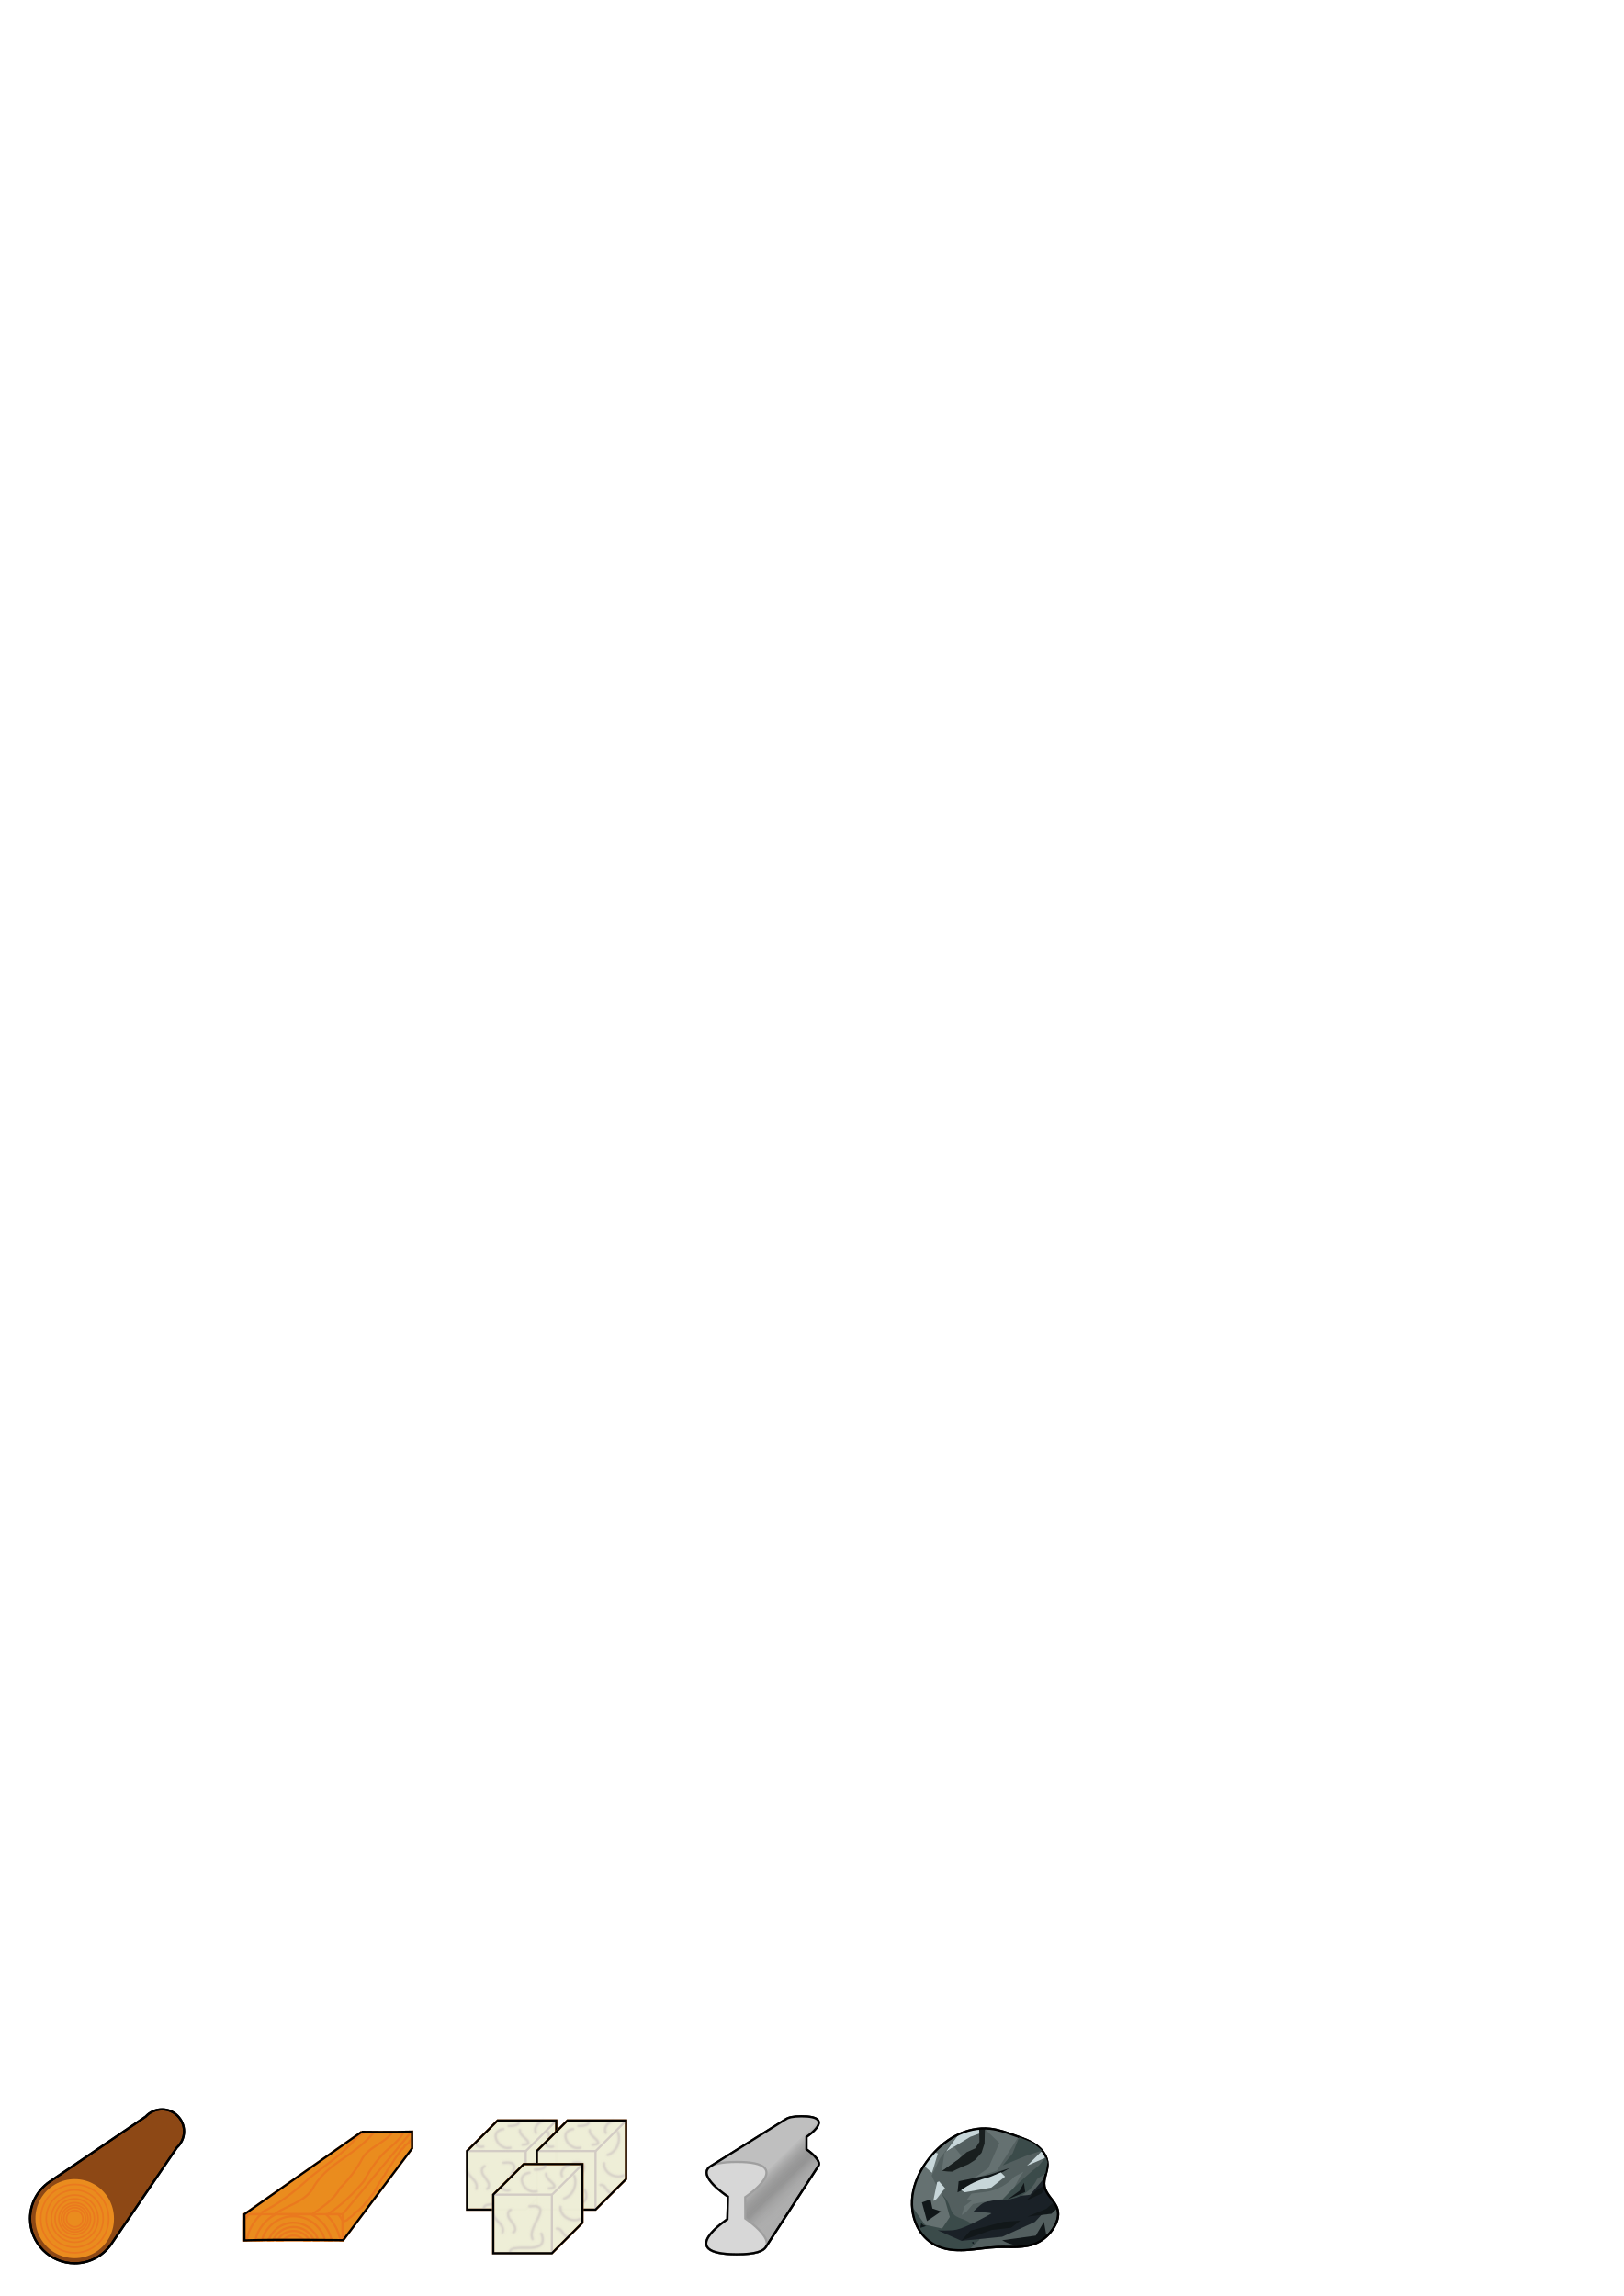
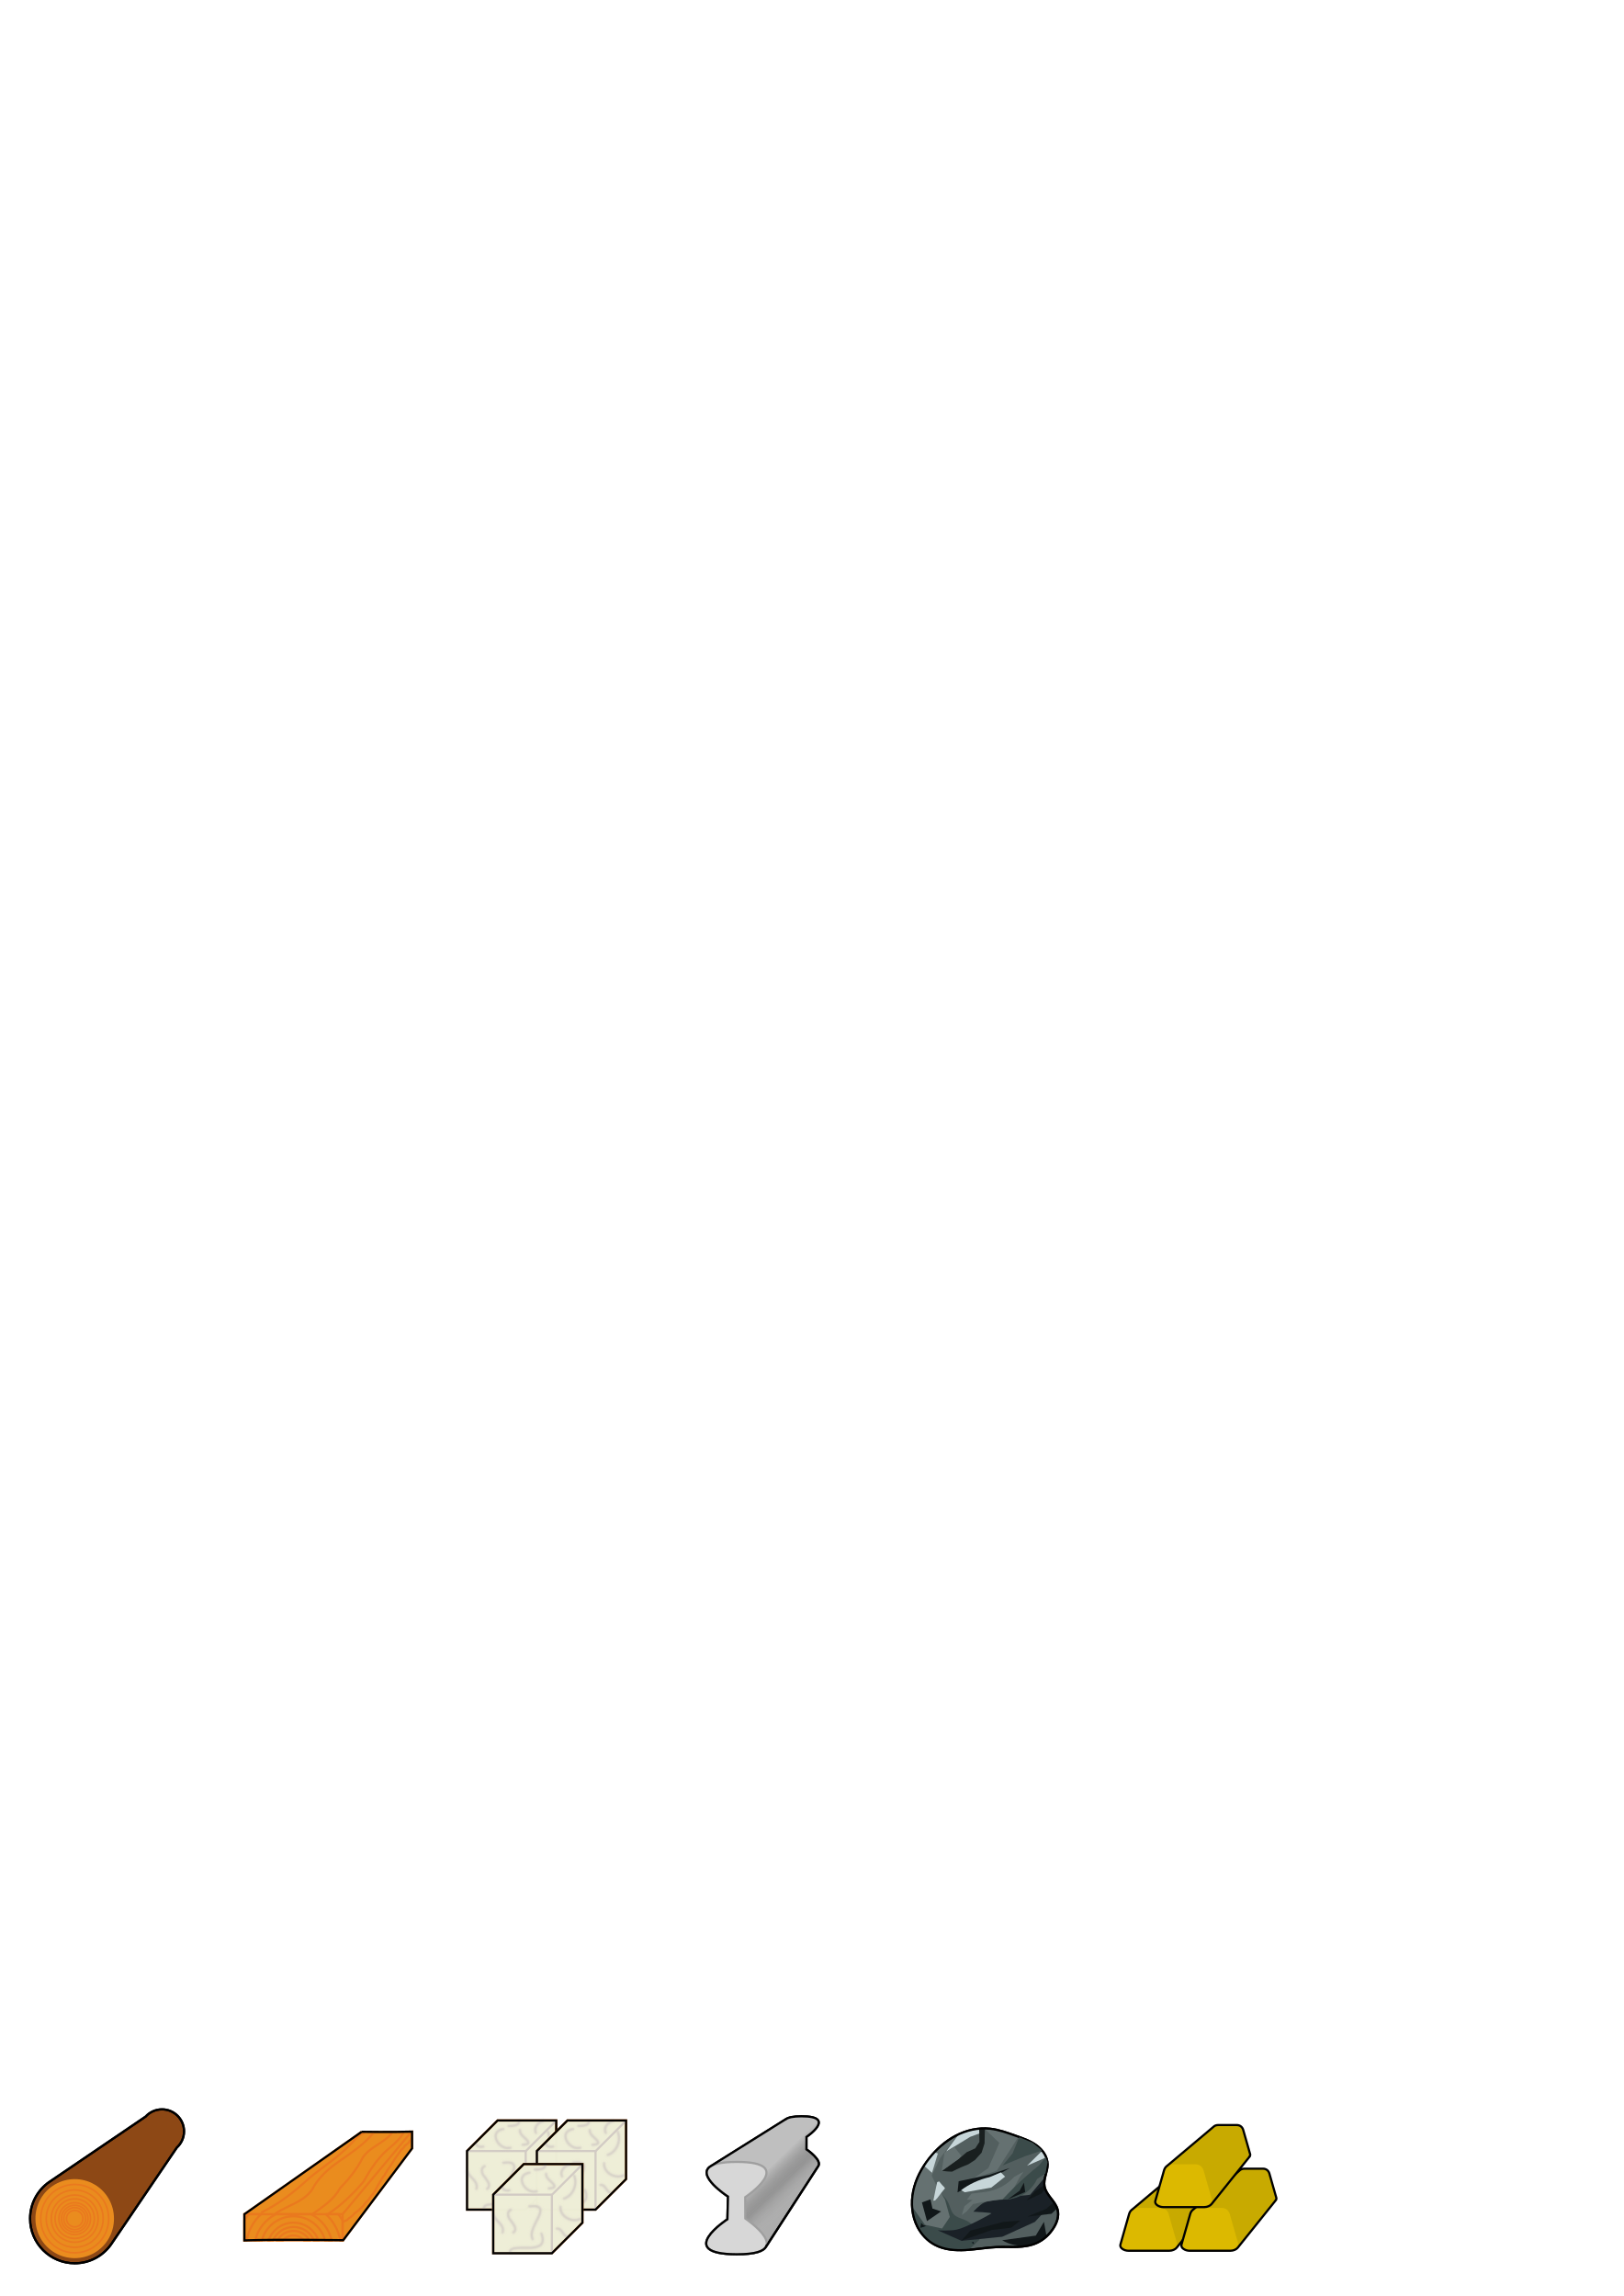
<svg xmlns="http://www.w3.org/2000/svg" xmlns:xlink="http://www.w3.org/1999/xlink" width="744.094" height="1052.362" id="svg3108" version="1.1">
  <defs id="defs3110">
    <linearGradient id="linearGradient4635">
      <stop style="stop-color:#c0c0c0;stop-opacity:1;" offset="0" id="stop4637" />
      <stop id="stop4643" offset="0.5" style="stop-color:#787878;stop-opacity:0.463;" />
      <stop style="stop-color:#c0c0c0;stop-opacity:0;" offset="1" id="stop4639" />
    </linearGradient>
    <linearGradient id="linearGradient3805">
      <stop style="stop-color:#dadada;stop-opacity:1;" offset="0" id="stop3807" />
      <stop style="stop-color:#000000;stop-opacity:0;" offset="1" id="stop3809" />
    </linearGradient>
    <linearGradient xlink:href="#linearGradient3938" id="linearGradient3990" gradientUnits="userSpaceOnUse" gradientTransform="translate(0,0.08838835)" x1="256.893" y1="852.362" x2="257.005" y2="860.124" />
    <linearGradient id="linearGradient3938">
      <stop style="stop-color:#000000;stop-opacity:0.39;" offset="0" id="stop3940" />
      <stop style="stop-color:#000000;stop-opacity:0" offset="1" id="stop3942" />
    </linearGradient>
    <filter id="filter4426">
      <feGaussianBlur stdDeviation="0.605" id="feGaussianBlur4428" />
    </filter>
    <linearGradient xlink:href="#linearGradient4635" id="linearGradient4641" x1="368.734" y1="986.424" x2="386.919" y2="1005.163" gradientUnits="userSpaceOnUse" />
    <linearGradient xlink:href="#linearGradient4635" id="linearGradient4659" gradientUnits="userSpaceOnUse" x1="368.734" y1="986.424" x2="386.919" y2="1005.163" />
    <filter id="filter4590" x="-0.54" width="2.08" y="-0.58" height="2.161">
      <feGaussianBlur stdDeviation="0.335" id="feGaussianBlur4592" />
    </filter>
    <filter id="filter4594" x="-0.223" width="1.447" y="-0.27" height="1.54">
      <feGaussianBlur stdDeviation="0.335" id="feGaussianBlur4596" />
    </filter>
  </defs>
  <g id="layer1">
    <path style="fill:#8d4815;fill-opacity:1;fill-rule:evenodd;stroke:#000000;stroke-width:1px;stroke-linecap:butt;stroke-linejoin:miter;stroke-opacity:1" d="m 74.25,966.812 c -2.972,0 -5.652,1.27 -7.5,3.312 l -43.938,29.812 -0.156,0.094 c -5.358,3.688 -8.875,9.879 -8.875,16.875 0,11.297 9.171,20.469 20.469,20.469 7.256,0 13.587,-3.804 17.219,-9.5 l 29.562,-43.531 c 2.019,-1.847 3.312,-4.485 3.312,-7.438 0,-5.579 -4.515,-10.094 -10.094,-10.094 z" id="path3191" />
    <path transform="matrix(0.8794889,0,0,0.8794889,-8.187173,131.3433)" d="m 68.69,1006.905 a 20.456,20.456 0 1 1 -40.911,0 20.456,20.456 0 1 1 40.911,0 z" id="path3195" style="fill:#ea8c1e;fill-opacity:1;fill-rule:evenodd;stroke:none" />
    <path id="path3969" d="m 74.25,966.812 c -2.972,0 -5.652,1.27 -7.5,3.312 l -43.938,29.812 -0.156,0.094 c -5.358,3.688 -8.875,9.879 -8.875,16.875 0,11.297 9.171,20.469 20.469,20.469 7.256,0 13.587,-3.804 17.219,-9.5 l 29.562,-43.531 c 2.019,-1.847 3.312,-4.485 3.312,-7.438 0,-5.579 -4.515,-10.094 -10.094,-10.094 z" style="fill:none;stroke:#000000;stroke-width:1px;stroke-linecap:butt;stroke-linejoin:miter;stroke-opacity:1" />
    <path style="fill:none;stroke:#ea791e;stroke-width:1px;stroke-linecap:butt;stroke-linejoin:miter;stroke-opacity:1" id="path3990" d="m 68.69,1006.905 a 20.456,20.456 0 1 1 -40.911,0 20.456,20.456 0 1 1 40.911,0 z" transform="matrix(0.7604228,0,0,0.7604228,-2.444047,251.2315)" />
    <path transform="matrix(0.6382068,0,0,0.6382068,3.451015,374.2914)" d="m 68.69,1006.905 a 20.456,20.456 0 1 1 -40.911,0 20.456,20.456 0 1 1 40.911,0 z" id="path3998" style="fill:none;stroke:#ea791e;stroke-width:1.191px;stroke-linecap:butt;stroke-linejoin:miter;stroke-opacity:1" />
    <path transform="matrix(0.5247206,0,0,0.5247206,8.925,488.5614)" d="m 68.69,1006.905 a 20.456,20.456 0 1 1 -40.911,0 20.456,20.456 0 1 1 40.911,0 z" id="path4000" style="fill:none;stroke:#ea791e;stroke-width:1.449px;stroke-linecap:butt;stroke-linejoin:miter;stroke-opacity:1" />
    <path style="fill:none;stroke:#ea791e;stroke-width:1.727px;stroke-linecap:butt;stroke-linejoin:miter;stroke-opacity:1" id="path4002" d="m 68.69,1006.905 a 20.456,20.456 0 1 1 -40.911,0 20.456,20.456 0 1 1 40.911,0 z" transform="matrix(0.4403869,0,0,0.4403869,12.99282,573.4774)" />
    <path transform="matrix(0.3544911,0,0,0.3544911,17.13598,659.9663)" d="m 68.69,1006.905 a 20.456,20.456 0 1 1 -40.911,0 20.456,20.456 0 1 1 40.911,0 z" id="path4004" style="fill:none;stroke:#ea791e;stroke-width:2.145px;stroke-linecap:butt;stroke-linejoin:miter;stroke-opacity:1" />
    <path style="fill:none;stroke:#ea791e;stroke-width:2.556px;stroke-linecap:butt;stroke-linejoin:miter;stroke-opacity:1" id="path4006" d="m 68.69,1006.905 a 20.456,20.456 0 1 1 -40.911,0 20.456,20.456 0 1 1 40.911,0 z" transform="matrix(0.297517,0,0,0.297517,19.88412,717.3339)" />
    <path style="fill:none;stroke:#ea791e;stroke-width:3.109px;stroke-linecap:butt;stroke-linejoin:miter;stroke-opacity:1" id="path4008" d="m 68.69,1006.905 a 20.456,20.456 0 1 1 -40.911,0 20.456,20.456 0 1 1 40.911,0 z" transform="matrix(0.2446123,0,0,0.2446123,22.43596,770.6038)" />
    <path transform="matrix(0.1834737,0,0,0.1834737,25.38497,832.1647)" d="m 68.69,1006.905 a 20.456,20.456 0 1 1 -40.911,0 20.456,20.456 0 1 1 40.911,0 z" id="path4010" style="fill:none;stroke:#ea791e;stroke-width:4.145px;stroke-linecap:butt;stroke-linejoin:miter;stroke-opacity:1" />
    <g id="g4159" transform="translate(0,-8)">
      <path id="rect4027" d="M 165.75,985.094 112,1022.875 l 0,12 c 14.91,-0.536 45.281,-0.094 45.281,-0.094 l 31.562,-42.094 0,-7.656 c -9.49,0.273 -23.094,0.062 -23.094,0.062 z" style="fill:#ea8c1e;fill-opacity:1;stroke:#ea791e;stroke-width:1;stroke-opacity:1" />
      <path id="path4122" d="m 143.278,1022.752 c 4.665,-3.339 9.822,-6.593 12.546,-11.84 4.124,-4.123 7.754,-8.767 10.417,-13.969 3.332,-5.147 9.997,-6.644 13.542,-11.579" style="fill:none;stroke:#ea791e;stroke-width:1px;stroke-linecap:butt;stroke-linejoin:miter;stroke-opacity:1" />
      <rect style="fill:none;stroke:#ea791e;stroke-width:1;stroke-opacity:1" id="rect4068" width="45" height="12" x="112" y="1022.862" />
      <path id="path4124" d="m 126.042,1022.664 c 5.565,-3.801 12.925,-5.269 16.981,-11.046 2.808,-5.504 7.569,-9.652 12.572,-13.129 5.321,-3.704 10.807,-7.333 15.036,-12.322 0.281,-0.268 0.561,-0.536 0.842,-0.803" style="fill:none;stroke:#ea791e;stroke-width:1px;stroke-linecap:butt;stroke-linejoin:miter;stroke-opacity:1" />
      <path id="path4073" d="M 156.984,1022.878 188.625,984.987" style="fill:#ea791e;fill-opacity:1;stroke:#ea791e;stroke-width:1px;stroke-linecap:butt;stroke-linejoin:miter;stroke-opacity:1" />
      <path id="path4126" d="m 119.678,1022.133 c 8.246,-4.01 15.49,-9.756 22.194,-15.947 7.227,-5.918 15.389,-10.876 21.332,-18.212 1.09,-1.069 2.374,-1.99 3.85,-2.434" style="fill:none;stroke:#ea791e;stroke-width:1px;stroke-linecap:butt;stroke-linejoin:miter;stroke-opacity:1" />
      <path id="rect4075" d="m 113.969,1022.875 c -0.72,0.92 -1.376,1.893 -1.969,2.906 l 0,9.094 1,0 c 0.877,-4.705 3.253,-8.873 6.625,-12 l -5.656,0 z m 12.438,0 c -4.702,2.376 -8.229,6.742 -9.438,12 l 3,0 c 1.764,-6.378 7.594,-11.062 14.531,-11.062 6.938,0 12.743,4.685 14.5,11.062 l 3,0 c -1.204,-5.258 -4.712,-9.624 -9.406,-12 l -16.188,0 z m 22.938,0 c 3.365,3.127 5.75,7.295 6.625,12 l 1.031,0 0,-9.094 c -0.59,-1.011 -1.252,-1.988 -1.969,-2.906 l -5.688,0 z M 134.5,1026.75 c -5.294,0 -9.772,3.397 -11.438,8.125 l 2.062,0 c 1.57,-3.622 5.178,-6.156 9.375,-6.156 4.197,0 7.783,2.534 9.344,6.156 l 2.094,0 c -1.658,-4.728 -6.144,-8.125 -11.438,-8.125 z m 0,3.781 c -3.167,0 -5.911,1.754 -7.344,4.344 l 2.5,0 c 1.16,-1.376 2.907,-2.25 4.844,-2.25 1.937,0 3.661,0.874 4.812,2.25 l 2.531,0 c -1.423,-2.59 -4.177,-4.344 -7.344,-4.344 z" style="fill:none;stroke:#ea791e;stroke-width:1;stroke-opacity:1" />
      <path id="path4128" d="m 150.437,1022.664 c 6.182,-4.004 11.435,-9.258 16.242,-14.797 3.237,-5.999 7.162,-11.779 12.605,-15.991 2.234,-1.998 4.537,-4.088 5.801,-6.865" style="fill:none;stroke:#ea791e;stroke-width:1px;stroke-linecap:butt;stroke-linejoin:miter;stroke-opacity:1" />
      <path id="path4157" d="m 156.978,1026.553 c 0.236,-0.118 0.471,-0.236 0.707,-0.354 0.059,-0.059 0.102,-0.14 0.177,-0.177 0.053,-0.026 0.124,0.026 0.177,0 0.074,-0.037 0.102,-0.14 0.177,-0.177 0.053,-0.026 0.121,0.019 0.177,0 0.125,-0.042 0.236,-0.118 0.354,-0.177 0.118,-0.059 0.248,-0.098 0.354,-0.177 0.267,-0.2 0.447,-0.499 0.707,-0.707 0.177,-0.118 0.354,-0.236 0.53,-0.353 0.177,-0.118 0.364,-0.221 0.53,-0.354 0.13,-0.104 0.223,-0.249 0.354,-0.353 0.166,-0.133 0.38,-0.203 0.53,-0.354 0.696,-0.696 0.007,-0.359 0.707,-0.884 0.105,-0.079 0.248,-0.098 0.354,-0.177 0.2,-0.15 0.322,-0.392 0.53,-0.53 0.11,-0.073 0.244,-0.104 0.354,-0.177 0.161,-0.107 0.374,-0.452 0.53,-0.53 0.053,-0.026 0.124,0.026 0.177,0 0.074,-0.037 0.118,-0.118 0.177,-0.177 0.059,-0.059 0.131,-0.107 0.177,-0.177 0.073,-0.11 0.084,-0.26 0.177,-0.354 0.157,-0.157 0.55,-0.197 0.707,-0.354 0.093,-0.093 0.104,-0.244 0.177,-0.353 0.046,-0.069 0.118,-0.118 0.177,-0.177 0.118,-0.118 0.236,-0.236 0.354,-0.353 0.118,-0.118 0.254,-0.22 0.354,-0.354 0.079,-0.105 0.098,-0.248 0.177,-0.353 0.1,-0.133 0.254,-0.22 0.354,-0.354 0.079,-0.105 0.098,-0.248 0.177,-0.353 0.013,-0.018 0.613,-0.644 0.707,-0.707 0.11,-0.073 0.26,-0.084 0.354,-0.177 0.042,-0.042 -0.026,-0.124 0,-0.177 0.037,-0.074 0.14,-0.102 0.177,-0.177 0.026,-0.053 -0.042,-0.135 0,-0.177 0.042,-0.042 0.124,0.026 0.177,0 0.074,-0.037 0.118,-0.118 0.177,-0.177 0.059,-0.059 0.131,-0.107 0.177,-0.177 0.146,-0.219 0.195,-0.496 0.354,-0.707 0.1,-0.133 0.254,-0.22 0.354,-0.354 0.079,-0.105 0.104,-0.244 0.177,-0.353 0.046,-0.069 0.131,-0.107 0.177,-0.177 0.073,-0.11 0.084,-0.26 0.177,-0.354 0.093,-0.093 0.26,-0.084 0.354,-0.177 0.042,-0.042 -0.042,-0.135 0,-0.177 0.093,-0.093 0.28,-0.067 0.354,-0.177 0.065,-0.098 -0.037,-0.242 0,-0.353 0.053,-0.158 0.261,-0.215 0.354,-0.354 0.073,-0.11 0.118,-0.236 0.177,-0.354 0.059,-0.118 0.104,-0.244 0.177,-0.353 0.046,-0.069 0.131,-0.107 0.177,-0.177 0.146,-0.219 0.207,-0.488 0.354,-0.707 0.046,-0.069 0.14,-0.102 0.177,-0.177 0.026,-0.053 -0.026,-0.124 0,-0.177 0.037,-0.075 0.14,-0.102 0.177,-0.177 0.026,-0.053 -0.026,-0.124 0,-0.177 0.037,-0.074 0.14,-0.102 0.177,-0.177 0.026,-0.053 -0.026,-0.124 0,-0.177 0.037,-0.075 0.14,-0.102 0.177,-0.177 0.026,-0.053 -0.026,-0.124 0,-0.177 0.037,-0.075 0.131,-0.107 0.177,-0.177 0.073,-0.11 0.104,-0.244 0.177,-0.353 0.046,-0.069 0.131,-0.107 0.177,-0.177 0.218,-0.326 0.313,-0.734 0.53,-1.061 0.092,-0.139 0.261,-0.215 0.354,-0.353 0.218,-0.326 0.313,-0.734 0.53,-1.061 0.046,-0.069 0.131,-0.107 0.177,-0.177 0.073,-0.11 0.104,-0.244 0.177,-0.353 0.046,-0.069 0.118,-0.118 0.177,-0.177 0.059,-0.118 0.104,-0.244 0.177,-0.353 0.099,-0.149 0.671,-0.599 0.707,-0.707 0.037,-0.112 -0.037,-0.242 0,-0.354 0.026,-0.079 0.131,-0.107 0.177,-0.177 0.073,-0.11 0.104,-0.244 0.177,-0.353 0.092,-0.139 0.279,-0.204 0.354,-0.354 0.026,-0.053 -0.026,-0.124 0,-0.177 0.037,-0.074 0.14,-0.102 0.177,-0.177 0.026,-0.053 0,-0.118 0,-0.177 0.059,-0.118 0.104,-0.244 0.177,-0.354 0.092,-0.139 0.261,-0.215 0.354,-0.353 0.073,-0.11 0.104,-0.244 0.177,-0.354 0.046,-0.069 0.131,-0.107 0.177,-0.177 0.073,-0.11 0.104,-0.244 0.177,-0.353 0.046,-0.069 0.131,-0.107 0.177,-0.177 0.073,-0.11 0.104,-0.244 0.177,-0.353 0.046,-0.069 0.131,-0.107 0.177,-0.177 0.073,-0.11 0.104,-0.244 0.177,-0.354 0.092,-0.139 0.279,-0.204 0.354,-0.353 0.026,-0.053 -0.026,-0.124 0,-0.177 0.074,-0.149 0.279,-0.204 0.354,-0.354 0.026,-0.053 0,-0.118 0,-0.177 0.059,-0.118 0.104,-0.244 0.177,-0.354 0.046,-0.069 0.131,-0.107 0.177,-0.177 0.073,-0.11 0.104,-0.244 0.177,-0.354 0.046,-0.069 0.131,-0.107 0.177,-0.177 0.073,-0.11 0.104,-0.244 0.177,-0.354 0.046,-0.069 0.131,-0.107 0.177,-0.177 0.073,-0.11 0.104,-0.244 0.177,-0.354 0.046,-0.069 0.131,-0.107 0.177,-0.177 0.073,-0.11 0.104,-0.244 0.177,-0.354 0.092,-0.139 0.279,-0.204 0.354,-0.354 0.026,-0.053 -0.026,-0.124 0,-0.177 0.074,-0.149 0.261,-0.215 0.354,-0.354 0.073,-0.11 0.104,-0.244 0.177,-0.354 0.046,-0.069 0.131,-0.107 0.177,-0.177 0.073,-0.11 0.104,-0.244 0.177,-0.354 0.092,-0.139 0.261,-0.215 0.354,-0.354 0.073,-0.11 0.104,-0.244 0.177,-0.354 0.046,-0.069 0.131,-0.107 0.177,-0.177 0.073,-0.11 0.104,-0.244 0.177,-0.354 0.046,-0.069 0.14,-0.102 0.177,-0.177 0.026,-0.053 -0.042,-0.135 0,-0.177 0.042,-0.042 0.135,0.042 0.177,0 0.093,-0.093 0.084,-0.26 0.177,-0.354 0.042,-0.042 0.124,0.026 0.177,0 0.736,-0.368 -0.189,0.012 0.177,-0.354 0.042,-0.042 0.124,0.026 0.177,0 0.047,-0.024 0.507,-0.483 0.53,-0.53 0.026,-0.053 -0.042,-0.135 0,-0.177 0.042,-0.042 0.135,0.042 0.177,0 0.042,-0.042 -0.026,-0.124 0,-0.177 0.037,-0.074 0.14,-0.102 0.177,-0.177 0.122,-0.244 -0.214,-0.158 0.177,-0.354 0.053,-0.026 0.124,0.026 0.177,0 0.157,-0.078 0.369,-0.423 0.53,-0.53 0.11,-0.073 0.244,-0.104 0.354,-0.177 0.086,-0.058 0.65,-0.621 0.707,-0.707 0.335,0.02 0.118,-0.412 0.177,-0.53 0.087,-0.174 0.62,-0.533 0.707,-0.707 0.026,-0.053 -0.026,-0.124 0,-0.177 0.047,-0.094 0.437,-0.437 0.53,-0.53" style="fill:none;stroke:#ea791e;stroke-width:1px;stroke-linecap:butt;stroke-linejoin:miter;stroke-opacity:1" />
      <path style="fill:none;stroke:#000000;stroke-width:1;stroke-opacity:1" d="M 165.75,985.094 112,1022.875 l 0,12 c 14.91,-0.536 45.281,-0.094 45.281,-0.094 l 31.562,-42.094 0,-7.656 c -9.49,0.273 -23.094,0.062 -23.094,0.062 z" id="path4071" />
    </g>
    <g id="g4521" transform="translate(-2,-12)">
      <g id="g4485" transform="translate(-12,0)">
        <path style="opacity:0.99;fill:#eeeed7;fill-opacity:1;stroke:#ea791e;stroke-opacity:1" d="m 242.031,983.906 -14,14 0,26.875 26.875,0 14,-14 0,-26.875 z" id="path4487" />
        <path style="fill:none;stroke:#d2cbc4;stroke-opacity:1" d="m 228.042,997.915 26.87,0 0,26.87 -26.87,0 z" id="path4489" />
        <path style="fill:none;stroke:#d2cbc4;stroke-width:1px;stroke-linecap:butt;stroke-linejoin:miter;stroke-opacity:1" d="m 254.912,998.003 13.7,-13.7" id="path4491" />
        <g id="g4493" style="stroke:#d2cbc4;stroke-opacity:1;filter:url(#filter4426)">
          <path id="path4495" d="m 236.527,1004.721 c -2.548,0.63 -1.901,3.547 -0.476,4.993 0.891,1.477 2.817,3.19 1.785,5.015 -0.271,0.347 -0.651,0.588 -1.044,0.775" style="fill:none;stroke:#d2cbc4;stroke-width:1px;stroke-linecap:butt;stroke-linejoin:miter;stroke-opacity:1" />
          <path id="path4497" d="m 246.338,1018.686 c -1.59,-2.238 -0.18,-5.065 0.812,-7.245 0.905,-2.077 2.353,-4.032 2.541,-6.346 -0.255,-2.401 -3.28,-1.95 -5.021,-1.787 -0.162,-0.019 -0.305,0.043 -0.452,0.089" style="fill:none;stroke:#d2cbc4;stroke-width:1px;stroke-linecap:butt;stroke-linejoin:miter;stroke-opacity:1" />
          <path id="path4499" d="m 245.101,987.839 c -2.106,-0.071 -4.514,1.572 -3.921,3.929 0.585,3.083 4.068,5.742 7.191,4.468" style="fill:none;stroke:#d2cbc4;stroke-width:1px;stroke-linecap:butt;stroke-linejoin:miter;stroke-opacity:1" />
          <path id="path4501" d="m 252.349,987.839 c -0.669,2.425 2.214,3.771 3.438,5.44 1.416,1.745 -1.789,1.722 -2.731,1.807" style="fill:none;stroke:#d2cbc4;stroke-width:1px;stroke-linecap:butt;stroke-linejoin:miter;stroke-opacity:1" />
          <path id="path4503" d="m 260.039,999.86 c 4.573,-1.176 6.982,-6.995 4.861,-11.137" style="fill:none;stroke:#d2cbc4;stroke-width:1px;stroke-linecap:butt;stroke-linejoin:miter;stroke-opacity:1" />
          <path id="path4505" d="m 258.889,1003.042 c -0.822,4.726 5.432,8.169 9.281,5.833" style="fill:none;stroke:#d2cbc4;stroke-width:1px;stroke-linecap:butt;stroke-linejoin:miter;stroke-opacity:1" />
          <path id="path4507" d="m 256.768,1013.56 c 1.932,-0.728 2.823,1.585 3.828,2.748 0.483,0.581 1.241,0.974 2.006,0.787" style="fill:none;stroke:#d2cbc4;stroke-width:1px;stroke-linecap:butt;stroke-linejoin:miter;stroke-opacity:1" />
          <path id="path4509" d="m 249.962,1015.327 c 0.749,1.831 1.418,4.477 -0.469,5.85 -2.741,1.617 -6.095,0.956 -9.125,1.107 -1.568,0.121 -4.159,-0.107 -4.697,1.692 0.05,0.209 0.099,0.419 0.149,0.628" style="fill:none;stroke:#d2cbc4;stroke-width:1px;stroke-linecap:butt;stroke-linejoin:miter;stroke-opacity:1" />
          <path id="path4511" d="m 232.108,1015.681 c 1.178,-2.009 -0.391,-4.096 -1.825,-5.445 -0.952,-1.024 -2.03,-2.113 -2.241,-3.56" style="fill:none;stroke:#d2cbc4;stroke-width:1px;stroke-linecap:butt;stroke-linejoin:miter;stroke-opacity:1" />
          <path id="path4513" d="m 235.909,995.705 c -1.305,0.729 -4.153,0.222 -3.712,-1.768" style="fill:none;stroke:#d2cbc4;stroke-width:1px;stroke-linecap:butt;stroke-linejoin:miter;stroke-opacity:1" />
          <path id="path4515" d="m 246.603,986.424 c 1.691,0.054 5.709,0.004 5.186,-2.293 l -0.237,-0.094" style="fill:none;stroke:#d2cbc4;stroke-width:1px;stroke-linecap:butt;stroke-linejoin:miter;stroke-opacity:1" />
          <path id="path4517" d="m 259.862,989.96 c -1.888,-2.413 0.881,-5.668 3.447,-5.833" style="fill:none;stroke:#d2cbc4;stroke-width:1px;stroke-linecap:butt;stroke-linejoin:miter;stroke-opacity:1" />
        </g>
        <path id="path4519" d="m 242.031,983.906 -14,14 0,26.875 26.875,0 14,-14 0,-26.875 z" style="opacity:0.99;fill:none;stroke:#000000;stroke-opacity:1" />
      </g>
      <g transform="translate(20,0)" id="g4449">
        <path id="path4451" d="m 242.031,983.906 -14,14 0,26.875 26.875,0 14,-14 0,-26.875 z" style="opacity:0.99;fill:#eeeed7;fill-opacity:1;stroke:#ea791e;stroke-opacity:1" />
        <path id="path4453" d="m 228.042,997.915 26.87,0 0,26.87 -26.87,0 z" style="fill:none;stroke:#d2cbc4;stroke-opacity:1" />
        <path id="path4455" d="m 254.912,998.003 13.7,-13.7" style="fill:none;stroke:#d2cbc4;stroke-width:1px;stroke-linecap:butt;stroke-linejoin:miter;stroke-opacity:1" />
        <g style="stroke:#d2cbc4;stroke-opacity:1;filter:url(#filter4426)" id="g4457">
          <path style="fill:none;stroke:#d2cbc4;stroke-width:1px;stroke-linecap:butt;stroke-linejoin:miter;stroke-opacity:1" d="m 236.527,1004.721 c -2.548,0.63 -1.901,3.547 -0.476,4.993 0.891,1.477 2.817,3.19 1.785,5.015 -0.271,0.347 -0.651,0.588 -1.044,0.775" id="path4459" />
          <path style="fill:none;stroke:#d2cbc4;stroke-width:1px;stroke-linecap:butt;stroke-linejoin:miter;stroke-opacity:1" d="m 246.338,1018.686 c -1.59,-2.238 -0.18,-5.065 0.812,-7.245 0.905,-2.077 2.353,-4.032 2.541,-6.346 -0.255,-2.401 -3.28,-1.95 -5.021,-1.787 -0.162,-0.019 -0.305,0.043 -0.452,0.089" id="path4461" />
          <path style="fill:none;stroke:#d2cbc4;stroke-width:1px;stroke-linecap:butt;stroke-linejoin:miter;stroke-opacity:1" d="m 245.101,987.839 c -2.106,-0.071 -4.514,1.572 -3.921,3.929 0.585,3.083 4.068,5.742 7.191,4.468" id="path4463" />
          <path style="fill:none;stroke:#d2cbc4;stroke-width:1px;stroke-linecap:butt;stroke-linejoin:miter;stroke-opacity:1" d="m 252.349,987.839 c -0.669,2.425 2.214,3.771 3.438,5.44 1.416,1.745 -1.789,1.722 -2.731,1.807" id="path4465" />
          <path style="fill:none;stroke:#d2cbc4;stroke-width:1px;stroke-linecap:butt;stroke-linejoin:miter;stroke-opacity:1" d="m 260.039,999.86 c 4.573,-1.176 6.982,-6.995 4.861,-11.137" id="path4467" />
          <path style="fill:none;stroke:#d2cbc4;stroke-width:1px;stroke-linecap:butt;stroke-linejoin:miter;stroke-opacity:1" d="m 258.889,1003.042 c -0.822,4.726 5.432,8.169 9.281,5.833" id="path4469" />
          <path style="fill:none;stroke:#d2cbc4;stroke-width:1px;stroke-linecap:butt;stroke-linejoin:miter;stroke-opacity:1" d="m 256.768,1013.56 c 1.932,-0.728 2.823,1.585 3.828,2.748 0.483,0.581 1.241,0.974 2.006,0.787" id="path4471" />
          <path style="fill:none;stroke:#d2cbc4;stroke-width:1px;stroke-linecap:butt;stroke-linejoin:miter;stroke-opacity:1" d="m 249.962,1015.327 c 0.749,1.831 1.418,4.477 -0.469,5.85 -2.741,1.617 -6.095,0.956 -9.125,1.107 -1.568,0.121 -4.159,-0.107 -4.697,1.692 0.05,0.209 0.099,0.419 0.149,0.628" id="path4473" />
          <path style="fill:none;stroke:#d2cbc4;stroke-width:1px;stroke-linecap:butt;stroke-linejoin:miter;stroke-opacity:1" d="m 232.108,1015.681 c 1.178,-2.009 -0.391,-4.096 -1.825,-5.445 -0.952,-1.024 -2.03,-2.113 -2.241,-3.56" id="path4475" />
          <path style="fill:none;stroke:#d2cbc4;stroke-width:1px;stroke-linecap:butt;stroke-linejoin:miter;stroke-opacity:1" d="m 235.909,995.705 c -1.305,0.729 -4.153,0.222 -3.712,-1.768" id="path4477" />
          <path style="fill:none;stroke:#d2cbc4;stroke-width:1px;stroke-linecap:butt;stroke-linejoin:miter;stroke-opacity:1" d="m 246.603,986.424 c 1.691,0.054 5.709,0.004 5.186,-2.293 l -0.237,-0.094" id="path4479" />
          <path style="fill:none;stroke:#d2cbc4;stroke-width:1px;stroke-linecap:butt;stroke-linejoin:miter;stroke-opacity:1" d="m 259.862,989.96 c -1.888,-2.413 0.881,-5.668 3.447,-5.833" id="path4481" />
        </g>
        <path style="opacity:0.99;fill:none;stroke:#000000;stroke-opacity:1" d="m 242.031,983.906 -14,14 0,26.875 26.875,0 14,-14 0,-26.875 z" id="path4483" />
      </g>
      <g transform="translate(0,20)" id="g4430">
        <path style="opacity:0.99;fill:#eeeed7;fill-opacity:1;stroke:#ea791e;stroke-opacity:1" d="m 242.031,983.906 -14,14 0,26.875 26.875,0 14,-14 0,-26.875 z" id="rect4175" />
        <path style="fill:none;stroke:#d2cbc4;stroke-opacity:1" d="m 228.042,997.915 26.87,0 0,26.87 -26.87,0 z" id="rect4173" />
        <path style="fill:none;stroke:#d2cbc4;stroke-width:1px;stroke-linecap:butt;stroke-linejoin:miter;stroke-opacity:1" d="m 254.912,998.003 13.7,-13.7" id="path4202" />
        <g id="g4404" style="stroke:#d2cbc4;stroke-opacity:1;filter:url(#filter4426)">
          <path id="path4205" d="m 236.527,1004.721 c -2.548,0.63 -1.901,3.547 -0.476,4.993 0.891,1.477 2.817,3.19 1.785,5.015 -0.271,0.347 -0.651,0.588 -1.044,0.775" style="fill:none;stroke:#d2cbc4;stroke-width:1px;stroke-linecap:butt;stroke-linejoin:miter;stroke-opacity:1" />
          <path id="path4207" d="m 246.338,1018.686 c -1.59,-2.238 -0.18,-5.065 0.812,-7.245 0.905,-2.077 2.353,-4.032 2.541,-6.346 -0.255,-2.401 -3.28,-1.95 -5.021,-1.787 -0.162,-0.019 -0.305,0.043 -0.452,0.089" style="fill:none;stroke:#d2cbc4;stroke-width:1px;stroke-linecap:butt;stroke-linejoin:miter;stroke-opacity:1" />
          <path id="path4209" d="m 245.101,987.839 c -2.106,-0.071 -4.514,1.572 -3.921,3.929 0.585,3.083 4.068,5.742 7.191,4.468" style="fill:none;stroke:#d2cbc4;stroke-width:1px;stroke-linecap:butt;stroke-linejoin:miter;stroke-opacity:1" />
          <path id="path4211" d="m 252.349,987.839 c -0.669,2.425 2.214,3.771 3.438,5.44 1.416,1.745 -1.789,1.722 -2.731,1.807" style="fill:none;stroke:#d2cbc4;stroke-width:1px;stroke-linecap:butt;stroke-linejoin:miter;stroke-opacity:1" />
          <path id="path4213" d="m 260.039,999.86 c 4.573,-1.176 6.982,-6.995 4.861,-11.137" style="fill:none;stroke:#d2cbc4;stroke-width:1px;stroke-linecap:butt;stroke-linejoin:miter;stroke-opacity:1" />
          <path id="path4215" d="m 258.889,1003.042 c -0.822,4.726 5.432,8.169 9.281,5.833" style="fill:none;stroke:#d2cbc4;stroke-width:1px;stroke-linecap:butt;stroke-linejoin:miter;stroke-opacity:1" />
          <path id="path4230" d="m 256.768,1013.56 c 1.932,-0.728 2.823,1.585 3.828,2.748 0.483,0.581 1.241,0.974 2.006,0.787" style="fill:none;stroke:#d2cbc4;stroke-width:1px;stroke-linecap:butt;stroke-linejoin:miter;stroke-opacity:1" />
          <path id="path4232" d="m 249.962,1015.327 c 0.749,1.831 1.418,4.477 -0.469,5.85 -2.741,1.617 -6.095,0.956 -9.125,1.107 -1.568,0.121 -4.159,-0.107 -4.697,1.692 0.05,0.209 0.099,0.419 0.149,0.628" style="fill:none;stroke:#d2cbc4;stroke-width:1px;stroke-linecap:butt;stroke-linejoin:miter;stroke-opacity:1" />
          <path id="path4234" d="m 232.108,1015.681 c 1.178,-2.009 -0.391,-4.096 -1.825,-5.445 -0.952,-1.024 -2.03,-2.113 -2.241,-3.56" style="fill:none;stroke:#d2cbc4;stroke-width:1px;stroke-linecap:butt;stroke-linejoin:miter;stroke-opacity:1" />
          <path id="path4236" d="m 235.909,995.705 c -1.305,0.729 -4.153,0.222 -3.712,-1.768" style="fill:none;stroke:#d2cbc4;stroke-width:1px;stroke-linecap:butt;stroke-linejoin:miter;stroke-opacity:1" />
          <path id="path4368" d="m 246.603,986.424 c 1.691,0.054 5.709,0.004 5.186,-2.293 l -0.237,-0.094" style="fill:none;stroke:#d2cbc4;stroke-width:1px;stroke-linecap:butt;stroke-linejoin:miter;stroke-opacity:1" />
          <path id="path4383" d="m 259.862,989.96 c -1.888,-2.413 0.881,-5.668 3.447,-5.833" style="fill:none;stroke:#d2cbc4;stroke-width:1px;stroke-linecap:butt;stroke-linejoin:miter;stroke-opacity:1" />
        </g>
        <path id="path4200" d="m 242.031,983.906 -14,14 0,26.875 26.875,0 14,-14 0,-26.875 z" style="opacity:0.99;fill:none;stroke:#000000;stroke-opacity:1" />
      </g>
    </g>
    <g id="g4653" transform="matrix(0.7430578,0,0,0.7430578,82.61645,256.5689)">
      <path id="rect4611" d="m 383.062,960.125 c -5.153,0.013 -8.051,0.71 -9.5,1.75 l -0.031,-0.031 -46.156,28.906 c -9.992,5.653 10.375,18.875 10.375,18.875 l -0.312,14 c 0,0 -32.886,21.5 5.656,21.625 11.832,0.038 16.9,-2.023 18.25,-4.906 l 0.031,0.031 31.969,-49.344 C 396.28,987.314 386.188,980.5 386.188,980.5 l 0,-7.688 c 0,0 19.008,-12.745 -3.125,-12.688 z" style="opacity:0.99;fill:#acacac;fill-opacity:1;stroke:#000000;stroke-width:1.346;stroke-opacity:1" />
      <path style="opacity:0.99;fill:url(#linearGradient4659);fill-opacity:1;stroke:none" d="m 383.062,960.125 c -5.153,0.013 -8.051,0.71 -9.5,1.75 l -0.031,-0.031 -46.156,28.906 c -9.992,5.653 10.375,18.875 10.375,18.875 l -0.312,14 c 0,0 -32.886,21.5 5.656,21.625 11.832,0.038 16.9,-2.023 18.25,-4.906 l 0.031,0.031 31.969,-49.344 C 396.28,987.314 386.188,980.5 386.188,980.5 l 0,-7.688 c 0,0 19.008,-12.745 -3.125,-12.688 z" id="path4633" />
      <path id="path4579" d="m 348.433,1010.004 0.038,13.161 c 0,0 33.162,22.21 -5.381,22.085 -38.543,-0.125 -5.645,-21.614 -5.645,-21.614 l 0.315,-14.007 c 0,0 -32.821,-21.273 5.317,-21.371 38.138,-0.098 5.356,21.746 5.356,21.746 z" style="fill:#d7d7d7;fill-opacity:1;stroke:#9f9f9f;stroke-width:1.346px;stroke-linecap:butt;stroke-linejoin:miter;stroke-opacity:1" />
      <path style="opacity:0.99;fill:none;stroke:#000000;stroke-width:1.346;stroke-opacity:1" d="m 383.062,960.125 c -5.153,0.013 -8.051,0.71 -9.5,1.75 l -0.031,-0.031 -46.156,28.906 c -9.992,5.653 10.375,18.875 10.375,18.875 l -0.312,14 c 0,0 -32.886,21.5 5.656,21.625 11.832,0.038 16.9,-2.023 18.25,-4.906 l 0.031,0.031 31.969,-49.344 C 396.28,987.314 386.188,980.5 386.188,980.5 l 0,-7.688 c 0,0 19.008,-12.745 -3.125,-12.688 z" id="path4616" />
    </g>
    <g id="g4654" transform="matrix(0.7694123,0,0,0.7694123,104.0806,231.3861)">
      <path d="m 454.375,967.362 c -6.997,-0.741 -14.148,0.91 -20.383,4.17 -6.235,3.26 -11.58,8.079 -15.92,13.617 -4.486,5.725 -7.974,12.332 -9.432,19.457 -1.458,7.125 -0.789,14.788 2.554,21.247 2.301,4.446 5.868,8.274 10.281,10.636 5.536,2.963 12.06,3.506 18.329,3.154 6.269,-0.352 12.474,-1.533 18.748,-1.778 4.019,-0.157 8.045,0.072 12.063,-0.092 4.018,-0.164 8.086,-0.741 11.741,-2.418 4.106,-1.883 7.533,-5.112 9.927,-8.943 1.006,-1.61 1.844,-3.341 2.309,-5.182 0.466,-1.841 0.549,-3.799 0.068,-5.635 -0.682,-2.606 -2.422,-4.783 -4.072,-6.912 -1.651,-2.129 -3.303,-4.404 -3.754,-7.06 -0.368,-2.166 0.103,-4.381 0.658,-6.508 0.555,-2.126 1.2,-4.266 1.185,-6.463 -0.015,-2.279 -0.755,-4.524 -1.953,-6.462 -1.197,-1.939 -2.84,-3.58 -4.679,-4.925 -3.679,-2.69 -8.071,-4.184 -12.367,-5.705 -4.999,-1.769 -10.03,-3.64 -15.303,-4.199" id="path3475" style="fill:#535f5f;fill-opacity:1;stroke:#000000;stroke-width:1.3px;stroke-linecap:butt;stroke-linejoin:miter;stroke-opacity:1" />
      <path d="m 447.989,967.321 -3.155,0.371 -9.208,3.114 -7.46,10.251 14.434,-8.855 6.088,-2.237 -0.698,-2.645" id="path4283" style="fill:#c7d6d9;fill-opacity:1;stroke:none" />
      <path d="m 408.708,1013.294 c -0.319,5.203 1.037,10.496 3.819,14.904 1.685,2.67 3.889,5.024 6.507,6.789 2.386,1.609 5.086,2.713 7.861,3.475 4.882,1.341 10.047,1.641 15.051,0.873 l 6.128,-5.809 0.411,-4.604 -3.515,-3.363 c -1.587,-1.659 -3.515,-2.989 -5.629,-3.884 -1.127,-0.477 -2.303,-0.831 -3.433,-1.301 -1.13,-0.47 -2.231,-1.071 -3.075,-1.957 -0.794,-0.834 -1.326,-1.883 -1.75,-2.954 -0.424,-1.071 -0.751,-2.179 -1.203,-3.238 -1.073,-2.519 -2.853,-4.732 -5.083,-6.321 l -8.593,2.269 -8.967,1.713 0.977,1.563 0.495,1.844" id="path4643" style="fill:#3b4b4a;fill-opacity:1;stroke:none" />
      <path id="path4301" d="m 487.084,996.299 -8.803,10.389 c -4.683,0.833 -5.871,-0.074 -10.141,2.02 -3.003,1.472 -12.007,0.296 -17.325,2.724 -2.52,1.15 -6.353,5.357 -6.353,5.357 0,0 11.245,0.507 10.731,1.06 0,0 -13.299,7.834 -20.693,9.62 -3.648,0.881 -11.25,0.437 -11.25,0.437 l 14.156,6.25 24.266,-2.438 19.453,-8.844 11.062,-11.906 c 0,0 -4.407,-5.58 -5.27,-8.926 -0.478,-1.855 0.166,-5.744 0.166,-5.744 z" style="fill:#1a2127;fill-opacity:1;stroke:none" />
      <path d="m 485.296,980.658 -8.85,8.749 11.303,-4.94 -1.267,-2.1 -1.186,-1.708" id="path4362" style="fill:#c7d6d9;fill-opacity:1;stroke:none" />
      <path d="m 440.625,1009.612 2.707,-3.587 6.76,-0.817 c 4.346,-0.352 8.607,-1.722 12.344,-3.969 2.36,-1.419 4.513,-3.183 6.367,-5.219 l 5.536,-3.059 -2.296,3.347 -3.542,6.561 -6.754,6.438 -12.214,1.809 -5.309,1.173 -3.794,4.386 -2.843,2.102 1.57,-5.247 4.788,-3.732 -3.32,-0.178 0,0 0,-0" id="path4369" style="fill:#657171;fill-opacity:1;stroke:none" />
      <path d="m 448.081,975.224 -2.469,3.824 -5.102,2.29 -3.788,3.221 -10.923,7.907 3.548,0.376 2.464,0.1 c 1.796,-0.949 3.625,-1.837 5.482,-2.661 1.394,-0.619 2.804,-1.203 4.228,-1.751 l 3.944,-2.552 3.915,-4.323 1.763,-5.521 0.209,-8.694 -3.412,0.014 0.142,7.772 0,4e-5" id="path4378" style="fill:#191f1f;fill-opacity:1;stroke:none" />
      <path d="m 433.015,978.116 -5.716,3.485 -1.692,10.928 10.234,-7.234 1.47,-1.781 -4.296,-5.397" id="path4385" style="fill:#657171;fill-opacity:1;stroke:none" />
      <path d="m 432.508,974.646 -7.77,10.119 -5.099,10.5 3.033,6.435 4.857,7.779 2.929,10.477 -4.617,6.859 -10.188,-2.229 -7.249,-10.277 c -0.323,-3.969 -0.009,-7.99 0.925,-11.861 1.31,-5.431 3.85,-10.561 7.374,-14.896 l 6.184,-7.519 12.071,-8.969 -2.452,3.583 10e-6,0" id="path4409" style="fill:#657171;fill-opacity:1;stroke:none" />
      <path d="m 421.271,981.487 -6.326,7.865 4.922,4.243 3.462,-11.498 -2.058,-0.611" id="path4320" style="fill:#c7d6d9;fill-opacity:1;stroke:none" />
      <path d="m 486.969,1000.768 -5.745,3.86 -5.093,5.51 8.85,-4.107 2.454,-3.037" id="path4416" style="fill:#111719;fill-opacity:1;stroke:none" />
      <path style="fill:#111719;fill-opacity:1;stroke:none" id="path4448" d="m 462.529,1022.8 -19.807,5.237 -5.364,5.971 18.183,-6.345 11.491,-1.34 5.425,-4.224 -9.928,0.701" />
      <path style="fill:#111719;fill-opacity:1;stroke:none" id="path4452" d="m 492.35,1010.824 -4.42,4.213 -11.369,4.714 14.418,-1.721 3.27,-3.028" />
      <path d="m 486.516,1022.845 -4.861,8.191 -20.031,2.77 c 4.39,2.615 9.666,3.709 14.733,3.056 3.026,-0.39 5.973,-1.389 8.612,-2.92 l 3.004,-2.94" id="path4456" style="fill:#111719;fill-opacity:1;stroke:none" />
      <path d="m 459.943,975.829 -6.541,14.976 -8.943,6.257 13.965,-4.728 12.906,-20.145 -13.955,-4.23 -6.106,-0.458 8.675,8.327" id="path4460" style="fill:#657171;fill-opacity:1;stroke:none" />
      <path d="m 466.218,990.739 -12.266,4.07 -18.238,3.858 -0.69,6.603 14.496,-7.169 12.788,-5.107 3.91,-2.255" id="path4470" style="fill:#111719;fill-opacity:1;stroke:none" />
      <path d="m 460.875,993.385 2.479,2.538 -8.221,6.523 -15.808,2.777 -2.115,-1.287 c 2.395,-1.775 4.968,-3.309 7.668,-4.573 2.992,-1.401 6.141,-2.468 9.368,-3.177 l 6.63,-2.802" id="path4480" style="fill:#c7d6d9;fill-opacity:1;stroke:none" />
      <path d="m 422.906,999.194 -1.112,5.261 -1.164,5.813 1.093,-0.201 1.446,-1.584 2.298,-3.045 2.123,-2.589 c -0.236,-0.361 -0.498,-0.706 -0.784,-1.03 -0.281,-0.319 -0.583,-0.618 -0.906,-0.895 l -1.815,-2.18 -1.18,0.45" id="path4490" style="fill:#c7d6d9;fill-opacity:1;stroke:none" />
      <path style="fill:none;stroke:#000000;stroke-width:1.3px;stroke-linecap:butt;stroke-linejoin:miter;stroke-opacity:1" id="path4259" d="m 454.375,967.362 c -6.997,-0.741 -14.148,0.91 -20.383,4.17 -6.235,3.26 -11.58,8.079 -15.92,13.617 -4.486,5.725 -7.974,12.332 -9.432,19.457 -1.458,7.125 -0.789,14.788 2.554,21.247 2.301,4.446 5.868,8.274 10.281,10.636 5.536,2.963 12.06,3.506 18.329,3.154 6.269,-0.352 12.474,-1.533 18.748,-1.778 4.019,-0.157 8.045,0.072 12.063,-0.092 4.018,-0.164 8.086,-0.741 11.741,-2.418 4.106,-1.883 7.533,-5.112 9.927,-8.943 1.006,-1.61 1.844,-3.341 2.309,-5.182 0.466,-1.841 0.549,-3.799 0.068,-5.635 -0.682,-2.606 -2.422,-4.783 -4.072,-6.912 -1.651,-2.129 -3.303,-4.404 -3.754,-7.06 -0.368,-2.166 0.103,-4.381 0.658,-6.508 0.555,-2.126 1.2,-4.266 1.185,-6.463 -0.015,-2.279 -0.755,-4.524 -1.953,-6.462 -1.197,-1.939 -2.84,-3.58 -4.679,-4.925 -3.679,-2.69 -8.071,-4.184 -12.367,-5.705 -4.999,-1.769 -10.03,-3.64 -15.303,-4.199" />
      <path d="m 443.375,1035.237 1.489,0.903 -0.331,-1.385 -1.158,0.482" id="path4504" style="fill:#111719;fill-opacity:1;stroke:none;filter:url(#filter4590)" />
      <path d="m 414.625,1024.737 -1.261,-1.273 -0.493,2.978 3.599,-1.179 -1.846,-0.526" id="path4508" style="fill:#111719;fill-opacity:1;stroke:none;filter:url(#filter4594)" />
      <path d="m 413.834,1011.262 3.017,11.137 8.41,-5.766 -5.165,-1.718 -1.151,-5.494 -5.111,1.841" id="path4598" style="fill:#111719;fill-opacity:1;stroke:none" />
      <path d="m 471.751,972.415 -3.879,9.604 -5.915,7.196 13.379,-5.497 10.044,-3.408 -5.618,-4.626 -8.01,-3.268" id="path4619" style="fill:#3b4b4a;fill-opacity:1;stroke:none" />
      <path d="m 487.594,984.303 -4.134,5.006 c -2.361,1.867 -4.674,3.795 -6.935,5.783 -5.135,4.514 -10.003,9.333 -14.569,14.422 5.434,0.352 10.98,-1.508 15.103,-5.065 2.251,-1.943 4.083,-4.369 5.335,-7.065 l 5.053,-3.448 1.222,-6.657 -1.074,-2.975" id="path4631" style="fill:#3b4b4a;fill-opacity:1;stroke:none" />
      <path style="fill:#111719;fill-opacity:1;stroke:none" id="path4639" d="m 474.594,999.531 -2.563,4.744 -7.215,5.245 10.529,-4.461" />
    </g>
+     <g id="g4742" transform="translate(-2,0)">
+       <g transform="translate(2,18)" id="g4695">
+         <path style="fill:#c8aa00;fill-opacity:1;stroke:none" d="m 542.25,976 c -0.945,0 -1.675,0.326 -2.188,0.844 l -21.375,18 -0.031,0 c -0.611,0.513 -1.008,1.198 -1.219,1.938 l -4,14.031 c -0.426,1.494 1.651,2.812 3.719,2.812 l 18.688,0 c 1.384,0 2.763,-0.602 3.406,-1.438 l 17.438,-21.75 -0.031,-0.031 c 0.228,-0.318 0.357,-0.657 0.25,-1.031 l -3.188,-11.156 C 553.379,977.03 552.396,976 550.75,976 l -8.5,0 z" id="rect4681" />
+         <path id="path4690" d="m 521.17,993.987 10.661,0 c 2.068,0 3.306,1.31 3.732,2.804 l 4,14.018 c 0.426,1.494 -1.665,2.804 -3.732,2.804 l -18.661,0 c -2.068,0 -4.158,-1.31 -3.732,-2.804 l 4,-14.018 c 0.426,-1.494 1.665,-2.804 3.732,-2.804 z" style="fill:#dcb900;fill-opacity:1;stroke:none" />
+         <path id="path4693" d="m 542.25,976 c -0.945,0 -1.675,0.326 -2.188,0.844 l -21.375,18 -0.031,0 c -0.611,0.513 -1.008,1.198 -1.219,1.938 l -4,14.031 c -0.426,1.494 1.651,2.812 3.719,2.812 l 18.688,0 c 1.384,0 2.763,-0.602 3.406,-1.438 l 17.438,-21.75 -0.031,-0.031 c 0.228,-0.318 0.357,-0.657 0.25,-1.031 l -3.188,-11.156 C 553.379,977.03 552.396,976 550.75,976 l -8.5,0 z" style="fill:none;stroke:#000000;stroke-opacity:1" />
+       </g>
+       <g id="g4700" transform="translate(30,18)">
+         <path id="path4702" d="m 542.25,976 c -0.945,0 -1.675,0.326 -2.188,0.844 l -21.375,18 -0.031,0 c -0.611,0.513 -1.008,1.198 -1.219,1.938 l -4,14.031 c -0.426,1.494 1.651,2.812 3.719,2.812 l 18.688,0 c 1.384,0 2.763,-0.602 3.406,-1.438 l 17.438,-21.75 -0.031,-0.031 c 0.228,-0.318 0.357,-0.657 0.25,-1.031 l -3.188,-11.156 C 553.379,977.03 552.396,976 550.75,976 l -8.5,0 z" style="fill:#c8aa00;fill-opacity:1;stroke:none" />
+         <path style="fill:#dcb900;fill-opacity:1;stroke:none" d="m 521.17,993.987 10.661,0 c 2.068,0 3.306,1.31 3.732,2.804 l 4,14.018 c 0.426,1.494 -1.665,2.804 -3.732,2.804 l -18.661,0 c -2.068,0 -4.158,-1.31 -3.732,-2.804 l 4,-14.018 c 0.426,-1.494 1.665,-2.804 3.732,-2.804 z" id="path4704" />
+         <path style="fill:none;stroke:#000000;stroke-opacity:1" d="m 542.25,976 c -0.945,0 -1.675,0.326 -2.188,0.844 l -21.375,18 -0.031,0 c -0.611,0.513 -1.008,1.198 -1.219,1.938 l -4,14.031 c -0.426,1.494 1.651,2.812 3.719,2.812 l 18.688,0 c 1.384,0 2.763,-0.602 3.406,-1.438 l 17.438,-21.75 -0.031,-0.031 c 0.228,-0.318 0.357,-0.657 0.25,-1.031 l -3.188,-11.156 C 553.379,977.03 552.396,976 550.75,976 l -8.5,0 z" id="path4706" />
+       </g>
+       <g transform="translate(18,-2)" id="g4708">
+         <path style="fill:#c8aa00;fill-opacity:1;stroke:none" d="m 542.25,976 c -0.945,0 -1.675,0.326 -2.188,0.844 l -21.375,18 -0.031,0 c -0.611,0.513 -1.008,1.198 -1.219,1.938 l -4,14.031 c -0.426,1.494 1.651,2.812 3.719,2.812 l 18.688,0 c 1.384,0 2.763,-0.602 3.406,-1.438 l 17.438,-21.75 -0.031,-0.031 c 0.228,-0.318 0.357,-0.657 0.25,-1.031 l -3.188,-11.156 C 553.379,977.03 552.396,976 550.75,976 l -8.5,0 z" id="path4710" />
+         <path id="path4712" d="m 521.17,993.987 10.661,0 c 2.068,0 3.306,1.31 3.732,2.804 l 4,14.018 c 0.426,1.494 -1.665,2.804 -3.732,2.804 l -18.661,0 c -2.068,0 -4.158,-1.31 -3.732,-2.804 l 4,-14.018 c 0.426,-1.494 1.665,-2.804 3.732,-2.804 z" style="fill:#dcb900;fill-opacity:1;stroke:none" />
+         <path id="path4714" d="m 542.25,976 c -0.945,0 -1.675,0.326 -2.188,0.844 l -21.375,18 -0.031,0 c -0.611,0.513 -1.008,1.198 -1.219,1.938 l -4,14.031 c -0.426,1.494 1.651,2.812 3.719,2.812 l 18.688,0 c 1.384,0 2.763,-0.602 3.406,-1.438 l 17.438,-21.75 -0.031,-0.031 c 0.228,-0.318 0.357,-0.657 0.25,-1.031 l -3.188,-11.156 C 553.379,977.03 552.396,976 550.75,976 l -8.5,0 z" style="fill:none;stroke:#000000;stroke-opacity:1" />
+       </g>
+     </g>
  </g>
</svg>
